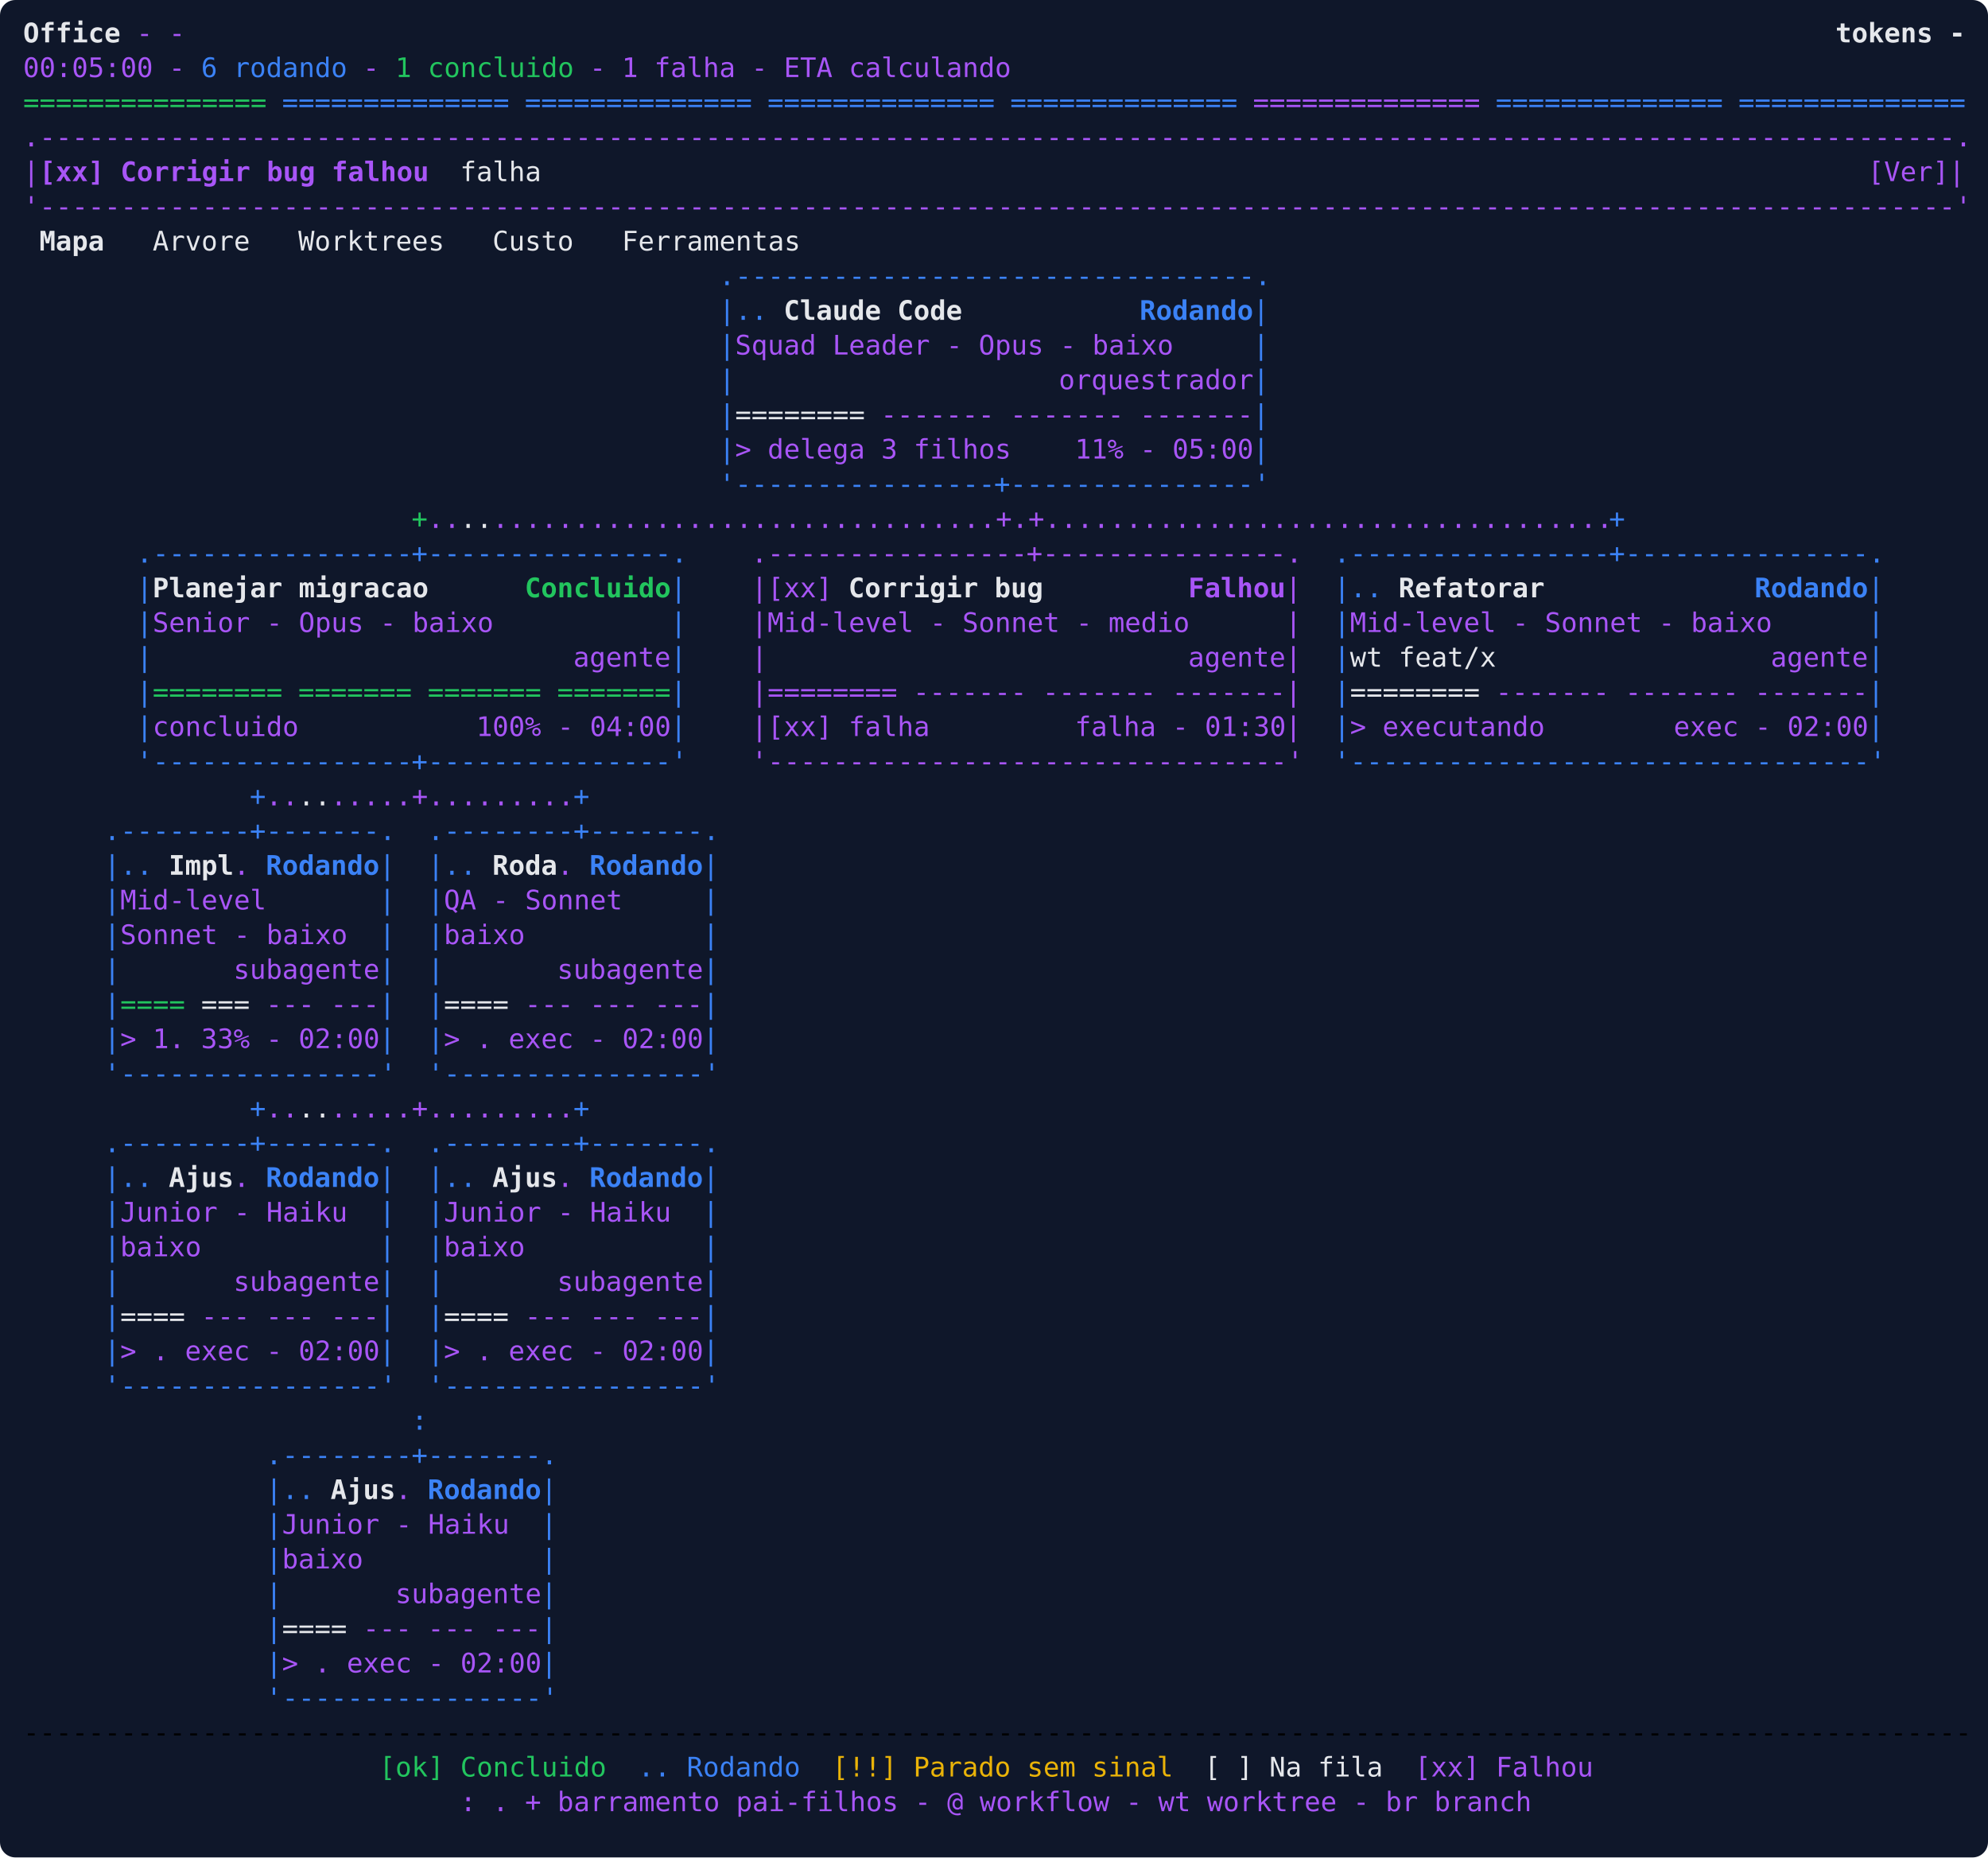
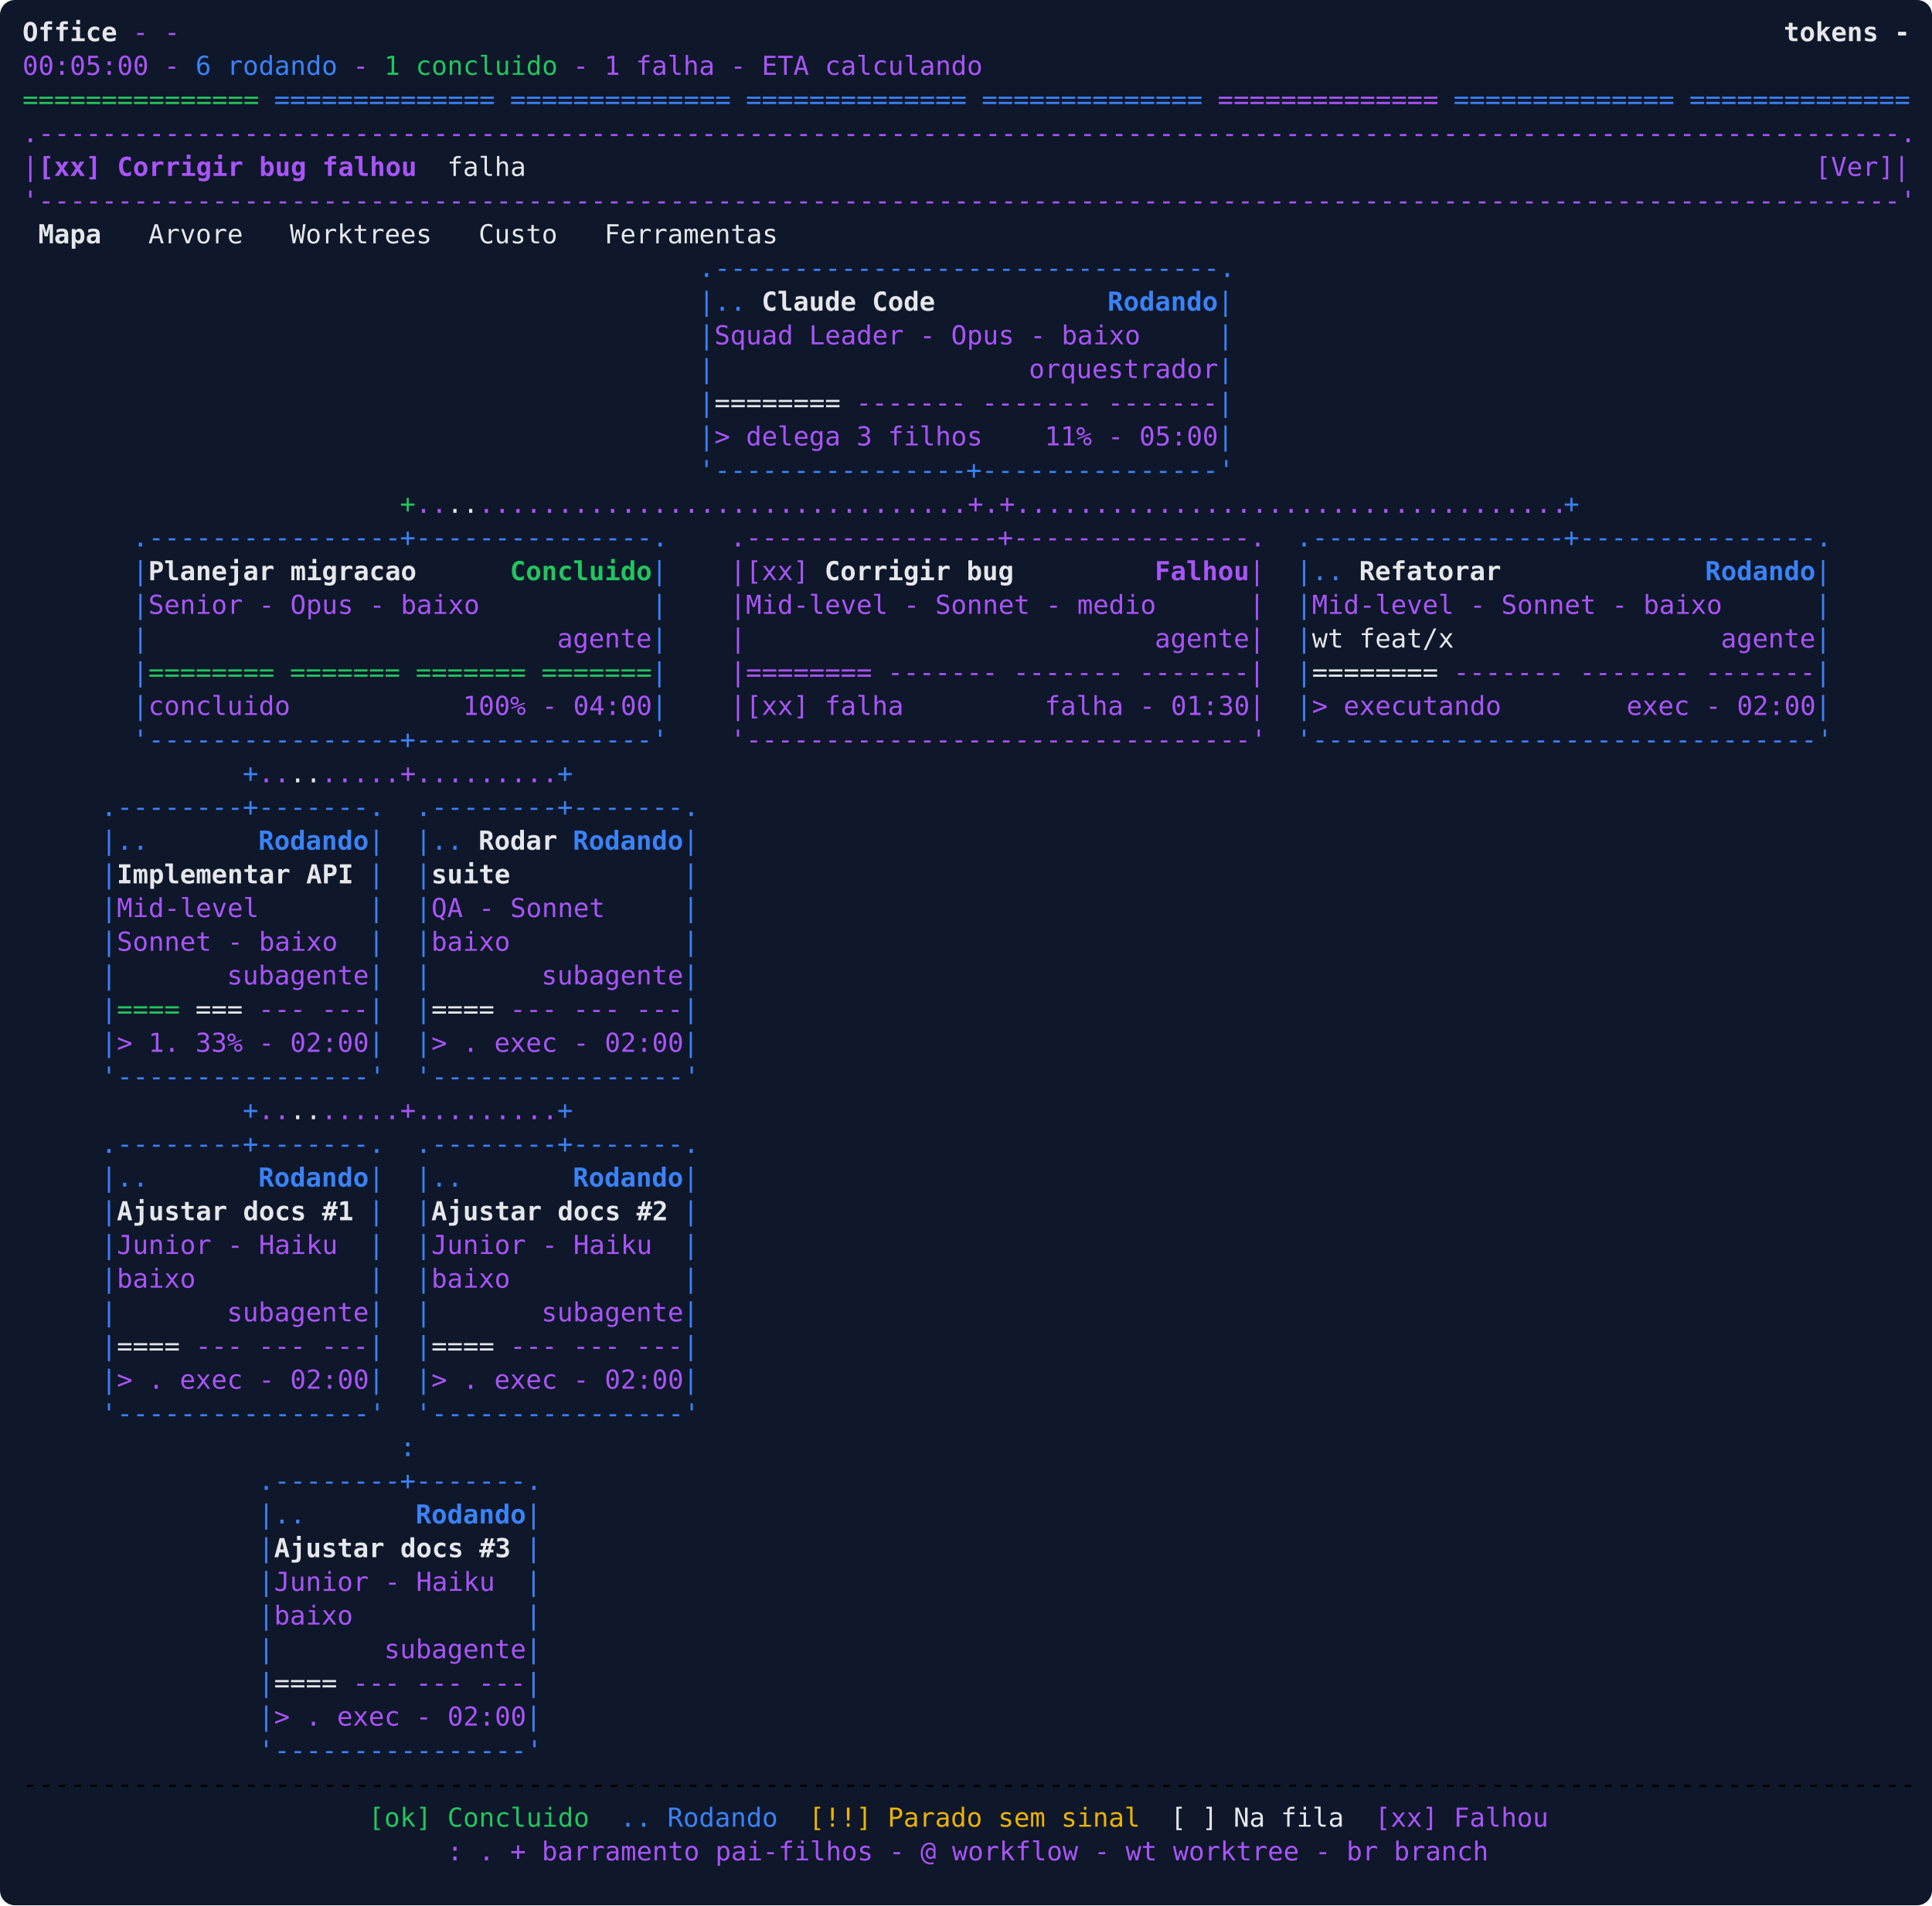
- <svg xmlns="http://www.w3.org/2000/svg" width="1032" height="964" font-family="Menlo,Consolas,monospace" font-size="14">
+ <svg xmlns="http://www.w3.org/2000/svg" width="1032" height="1018" font-family="Menlo,Consolas,monospace" font-size="14">
  <rect width="100%" height="100%" rx="8" fill="#0f172a" />
  <text y="22">
    <tspan x="12.0" fill="#e5e7eb" font-weight="bold" xml:space="preserve">Office</tspan>
    <tspan x="62.4" fill="#a855f7" xml:space="preserve"> - -</tspan>
    <tspan x="96.0" fill="#e5e7eb" xml:space="preserve">                                                                                                      </tspan>
    <tspan x="952.8" fill="#e5e7eb" font-weight="bold" xml:space="preserve">tokens -</tspan>
  </text>
  <text y="40">
    <tspan x="12.0" fill="#a855f7" xml:space="preserve">00:05:00</tspan>
    <tspan x="79.2" fill="#a855f7" xml:space="preserve"> - </tspan>
    <tspan x="104.4" fill="#3b82f6" xml:space="preserve">6 rodando</tspan>
    <tspan x="180.0" fill="#a855f7" xml:space="preserve"> - </tspan>
    <tspan x="205.2" fill="#22c55e" xml:space="preserve">1 concluido</tspan>
    <tspan x="297.6" fill="#a855f7" xml:space="preserve"> - </tspan>
    <tspan x="322.8" fill="#a855f7" xml:space="preserve">1 falha</tspan>
    <tspan x="381.6" fill="#a855f7" xml:space="preserve"> - ETA calculando</tspan>
  </text>
  <text y="58">
    <tspan x="12.0" fill="#22c55e" xml:space="preserve">===============</tspan>
    <tspan x="138.0" fill="#e5e7eb" xml:space="preserve"> </tspan>
    <tspan x="146.4" fill="#3b82f6" xml:space="preserve">==============</tspan>
    <tspan x="264.0" fill="#e5e7eb" xml:space="preserve"> </tspan>
    <tspan x="272.4" fill="#3b82f6" xml:space="preserve">==============</tspan>
    <tspan x="390.0" fill="#e5e7eb" xml:space="preserve"> </tspan>
    <tspan x="398.4" fill="#3b82f6" xml:space="preserve">==============</tspan>
    <tspan x="516.0" fill="#e5e7eb" xml:space="preserve"> </tspan>
    <tspan x="524.4" fill="#3b82f6" xml:space="preserve">==============</tspan>
    <tspan x="642.0" fill="#e5e7eb" xml:space="preserve"> </tspan>
    <tspan x="650.4" fill="#a855f7" xml:space="preserve">==============</tspan>
    <tspan x="768.0" fill="#e5e7eb" xml:space="preserve"> </tspan>
    <tspan x="776.4" fill="#3b82f6" xml:space="preserve">==============</tspan>
    <tspan x="894.0" fill="#e5e7eb" xml:space="preserve"> </tspan>
    <tspan x="902.4" fill="#3b82f6" xml:space="preserve">==============</tspan>
  </text>
  <text y="76">
    <tspan x="12.0" fill="#a855f7" xml:space="preserve">.----------------------------------------------------------------------------------------------------------------------.</tspan>
  </text>
  <text y="94">
    <tspan x="12.0" fill="#a855f7" xml:space="preserve">|</tspan>
    <tspan x="20.4" fill="#a855f7" font-weight="bold" xml:space="preserve">[xx] Corrigir bug falhou</tspan>
    <tspan x="222.0" fill="#e5e7eb" xml:space="preserve">  falha</tspan>
    <tspan x="280.8" fill="#e5e7eb" xml:space="preserve">                                                                                  </tspan>
    <tspan x="969.6" fill="#a855f7" xml:space="preserve">[Ver]</tspan>
    <tspan x="1011.6" fill="#a855f7" xml:space="preserve">|</tspan>
  </text>
  <text y="112">
    <tspan x="12.0" fill="#a855f7" xml:space="preserve">'----------------------------------------------------------------------------------------------------------------------'</tspan>
  </text>
  <text y="130">
    <tspan x="12.0" fill="#e5e7eb" font-weight="bold" xml:space="preserve"> Mapa </tspan>
    <tspan x="62.4" fill="#e5e7eb" xml:space="preserve"> </tspan>
    <tspan x="70.8" fill="#e5e7eb" xml:space="preserve"> Arvore </tspan>
    <tspan x="138.0" fill="#e5e7eb" xml:space="preserve"> </tspan>
    <tspan x="146.4" fill="#e5e7eb" xml:space="preserve"> Worktrees </tspan>
    <tspan x="238.8" fill="#e5e7eb" xml:space="preserve"> </tspan>
    <tspan x="247.2" fill="#e5e7eb" xml:space="preserve"> Custo </tspan>
    <tspan x="306.0" fill="#e5e7eb" xml:space="preserve"> </tspan>
    <tspan x="314.4" fill="#e5e7eb" xml:space="preserve"> Ferramentas </tspan>
    <tspan x="423.6" fill="#e5e7eb" xml:space="preserve"> </tspan>
  </text>
  <text y="148">
    <tspan x="12.0" fill="#e5e7eb" xml:space="preserve">                                           </tspan>
    <tspan x="373.2" fill="#3b82f6" xml:space="preserve">.--------------------------------.</tspan>
  </text>
  <text y="166">
    <tspan x="12.0" fill="#e5e7eb" xml:space="preserve">                                           </tspan>
    <tspan x="373.2" fill="#3b82f6" xml:space="preserve">|</tspan>
    <tspan x="381.6" fill="#3b82f6" xml:space="preserve">.. </tspan>
    <tspan x="406.8" fill="#e5e7eb" font-weight="bold" xml:space="preserve">Claude Code</tspan>
    <tspan x="499.2" fill="#e5e7eb" xml:space="preserve">           </tspan>
    <tspan x="591.6" fill="#3b82f6" font-weight="bold" xml:space="preserve">Rodando</tspan>
    <tspan x="650.4" fill="#3b82f6" xml:space="preserve">|</tspan>
  </text>
  <text y="184">
    <tspan x="12.0" fill="#e5e7eb" xml:space="preserve">                                           </tspan>
    <tspan x="373.2" fill="#3b82f6" xml:space="preserve">|</tspan>
    <tspan x="381.6" fill="#a855f7" xml:space="preserve">Squad Leader - Opus - baixo</tspan>
    <tspan x="608.4" fill="#e5e7eb" xml:space="preserve">     </tspan>
    <tspan x="650.4" fill="#3b82f6" xml:space="preserve">|</tspan>
  </text>
  <text y="202">
    <tspan x="12.0" fill="#e5e7eb" xml:space="preserve">                                           </tspan>
    <tspan x="373.2" fill="#3b82f6" xml:space="preserve">|</tspan>
    <tspan x="381.6" fill="#e5e7eb" xml:space="preserve">                    </tspan>
    <tspan x="549.6" fill="#a855f7" xml:space="preserve">orquestrador</tspan>
    <tspan x="650.4" fill="#3b82f6" xml:space="preserve">|</tspan>
  </text>
  <text y="220">
    <tspan x="12.0" fill="#e5e7eb" xml:space="preserve">                                           </tspan>
    <tspan x="373.2" fill="#3b82f6" xml:space="preserve">|</tspan>
    <tspan x="381.6" fill="#e5e7eb" xml:space="preserve">========</tspan>
    <tspan x="448.8" fill="#e5e7eb" xml:space="preserve"> </tspan>
    <tspan x="457.2" fill="#a855f7" xml:space="preserve">-------</tspan>
    <tspan x="516.0" fill="#e5e7eb" xml:space="preserve"> </tspan>
    <tspan x="524.4" fill="#a855f7" xml:space="preserve">-------</tspan>
    <tspan x="583.2" fill="#e5e7eb" xml:space="preserve"> </tspan>
    <tspan x="591.6" fill="#a855f7" xml:space="preserve">-------</tspan>
    <tspan x="650.4" fill="#3b82f6" xml:space="preserve">|</tspan>
  </text>
  <text y="238">
    <tspan x="12.0" fill="#e5e7eb" xml:space="preserve">                                           </tspan>
    <tspan x="373.2" fill="#3b82f6" xml:space="preserve">|</tspan>
    <tspan x="381.6" fill="#a855f7" xml:space="preserve">&gt; delega 3 filhos</tspan>
    <tspan x="524.4" fill="#e5e7eb" xml:space="preserve">    </tspan>
    <tspan x="558.0" fill="#a855f7" xml:space="preserve">11% - 05:00</tspan>
    <tspan x="650.4" fill="#3b82f6" xml:space="preserve">|</tspan>
  </text>
  <text y="256">
    <tspan x="12.0" fill="#e5e7eb" xml:space="preserve">                                           </tspan>
    <tspan x="373.2" fill="#3b82f6" xml:space="preserve">'----------------</tspan>
    <tspan x="516.0" fill="#3b82f6" xml:space="preserve">+</tspan>
    <tspan x="524.4" fill="#3b82f6" xml:space="preserve">---------------'</tspan>
  </text>
  <text y="274">
    <tspan x="12.0" fill="#e5e7eb" xml:space="preserve">                        </tspan>
    <tspan x="213.6" fill="#22c55e" xml:space="preserve">+</tspan>
    <tspan x="222.0" fill="#a855f7" xml:space="preserve">..</tspan>
    <tspan x="238.8" fill="#e5e7eb" xml:space="preserve">..</tspan>
    <tspan x="255.6" fill="#a855f7" xml:space="preserve">...............................+.+...................................</tspan>
    <tspan x="835.2" fill="#3b82f6" xml:space="preserve">+</tspan>
  </text>
  <text y="292">
    <tspan x="12.0" fill="#e5e7eb" xml:space="preserve">       </tspan>
    <tspan x="70.8" fill="#3b82f6" xml:space="preserve">.----------------</tspan>
    <tspan x="213.6" fill="#3b82f6" xml:space="preserve">+</tspan>
    <tspan x="222.0" fill="#3b82f6" xml:space="preserve">---------------.</tspan>
    <tspan x="356.4" fill="#e5e7eb" xml:space="preserve">    </tspan>
    <tspan x="390.0" fill="#a855f7" xml:space="preserve">.----------------</tspan>
    <tspan x="532.8" fill="#a855f7" xml:space="preserve">+</tspan>
    <tspan x="541.2" fill="#a855f7" xml:space="preserve">---------------.</tspan>
    <tspan x="675.6" fill="#e5e7eb" xml:space="preserve">  </tspan>
    <tspan x="692.4" fill="#3b82f6" xml:space="preserve">.----------------</tspan>
    <tspan x="835.2" fill="#3b82f6" xml:space="preserve">+</tspan>
    <tspan x="843.6" fill="#3b82f6" xml:space="preserve">---------------.</tspan>
  </text>
  <text y="310">
    <tspan x="12.0" fill="#e5e7eb" xml:space="preserve">       </tspan>
    <tspan x="70.8" fill="#3b82f6" xml:space="preserve">|</tspan>
    <tspan x="79.2" fill="#e5e7eb" font-weight="bold" xml:space="preserve">Planejar migracao</tspan>
    <tspan x="222.0" fill="#e5e7eb" xml:space="preserve">      </tspan>
    <tspan x="272.4" fill="#22c55e" font-weight="bold" xml:space="preserve">Concluido</tspan>
    <tspan x="348.0" fill="#3b82f6" xml:space="preserve">|</tspan>
    <tspan x="356.4" fill="#e5e7eb" xml:space="preserve">    </tspan>
    <tspan x="390.0" fill="#a855f7" xml:space="preserve">|</tspan>
    <tspan x="398.4" fill="#a855f7" xml:space="preserve">[xx] </tspan>
    <tspan x="440.4" fill="#e5e7eb" font-weight="bold" xml:space="preserve">Corrigir bug</tspan>
    <tspan x="541.2" fill="#e5e7eb" xml:space="preserve">         </tspan>
    <tspan x="616.8" fill="#a855f7" font-weight="bold" xml:space="preserve">Falhou</tspan>
    <tspan x="667.2" fill="#a855f7" xml:space="preserve">|</tspan>
    <tspan x="675.6" fill="#e5e7eb" xml:space="preserve">  </tspan>
    <tspan x="692.4" fill="#3b82f6" xml:space="preserve">|</tspan>
    <tspan x="700.8" fill="#3b82f6" xml:space="preserve">.. </tspan>
    <tspan x="726.0" fill="#e5e7eb" font-weight="bold" xml:space="preserve">Refatorar</tspan>
    <tspan x="801.6" fill="#e5e7eb" xml:space="preserve">             </tspan>
    <tspan x="910.8" fill="#3b82f6" font-weight="bold" xml:space="preserve">Rodando</tspan>
    <tspan x="969.6" fill="#3b82f6" xml:space="preserve">|</tspan>
  </text>
  <text y="328">
    <tspan x="12.0" fill="#e5e7eb" xml:space="preserve">       </tspan>
    <tspan x="70.8" fill="#3b82f6" xml:space="preserve">|</tspan>
    <tspan x="79.2" fill="#a855f7" xml:space="preserve">Senior - Opus - baixo</tspan>
    <tspan x="255.6" fill="#e5e7eb" xml:space="preserve">           </tspan>
    <tspan x="348.0" fill="#3b82f6" xml:space="preserve">|</tspan>
    <tspan x="356.4" fill="#e5e7eb" xml:space="preserve">    </tspan>
    <tspan x="390.0" fill="#a855f7" xml:space="preserve">|</tspan>
    <tspan x="398.4" fill="#a855f7" xml:space="preserve">Mid-level - Sonnet - medio</tspan>
    <tspan x="616.8" fill="#e5e7eb" xml:space="preserve">      </tspan>
    <tspan x="667.2" fill="#a855f7" xml:space="preserve">|</tspan>
    <tspan x="675.6" fill="#e5e7eb" xml:space="preserve">  </tspan>
    <tspan x="692.4" fill="#3b82f6" xml:space="preserve">|</tspan>
    <tspan x="700.8" fill="#a855f7" xml:space="preserve">Mid-level - Sonnet - baixo</tspan>
    <tspan x="919.2" fill="#e5e7eb" xml:space="preserve">      </tspan>
    <tspan x="969.6" fill="#3b82f6" xml:space="preserve">|</tspan>
  </text>
  <text y="346">
    <tspan x="12.0" fill="#e5e7eb" xml:space="preserve">       </tspan>
    <tspan x="70.8" fill="#3b82f6" xml:space="preserve">|</tspan>
    <tspan x="79.2" fill="#e5e7eb" xml:space="preserve">                          </tspan>
    <tspan x="297.6" fill="#a855f7" xml:space="preserve">agente</tspan>
    <tspan x="348.0" fill="#3b82f6" xml:space="preserve">|</tspan>
    <tspan x="356.4" fill="#e5e7eb" xml:space="preserve">    </tspan>
    <tspan x="390.0" fill="#a855f7" xml:space="preserve">|</tspan>
    <tspan x="398.4" fill="#e5e7eb" xml:space="preserve">                          </tspan>
    <tspan x="616.8" fill="#a855f7" xml:space="preserve">agente</tspan>
    <tspan x="667.2" fill="#a855f7" xml:space="preserve">|</tspan>
    <tspan x="675.6" fill="#e5e7eb" xml:space="preserve">  </tspan>
    <tspan x="692.4" fill="#3b82f6" xml:space="preserve">|</tspan>
    <tspan x="700.8" fill="#e5e7eb" xml:space="preserve">wt feat/x</tspan>
    <tspan x="776.4" fill="#e5e7eb" xml:space="preserve">                 </tspan>
    <tspan x="919.2" fill="#a855f7" xml:space="preserve">agente</tspan>
    <tspan x="969.6" fill="#3b82f6" xml:space="preserve">|</tspan>
  </text>
  <text y="364">
    <tspan x="12.0" fill="#e5e7eb" xml:space="preserve">       </tspan>
    <tspan x="70.8" fill="#3b82f6" xml:space="preserve">|</tspan>
    <tspan x="79.2" fill="#22c55e" xml:space="preserve">========</tspan>
    <tspan x="146.4" fill="#e5e7eb" xml:space="preserve"> </tspan>
    <tspan x="154.8" fill="#22c55e" xml:space="preserve">=======</tspan>
    <tspan x="213.6" fill="#e5e7eb" xml:space="preserve"> </tspan>
    <tspan x="222.0" fill="#22c55e" xml:space="preserve">=======</tspan>
    <tspan x="280.8" fill="#e5e7eb" xml:space="preserve"> </tspan>
    <tspan x="289.2" fill="#22c55e" xml:space="preserve">=======</tspan>
    <tspan x="348.0" fill="#3b82f6" xml:space="preserve">|</tspan>
    <tspan x="356.4" fill="#e5e7eb" xml:space="preserve">    </tspan>
    <tspan x="390.0" fill="#a855f7" xml:space="preserve">|</tspan>
    <tspan x="398.4" fill="#a855f7" xml:space="preserve">========</tspan>
    <tspan x="465.6" fill="#e5e7eb" xml:space="preserve"> </tspan>
    <tspan x="474.0" fill="#a855f7" xml:space="preserve">-------</tspan>
    <tspan x="532.8" fill="#e5e7eb" xml:space="preserve"> </tspan>
    <tspan x="541.2" fill="#a855f7" xml:space="preserve">-------</tspan>
    <tspan x="600.0" fill="#e5e7eb" xml:space="preserve"> </tspan>
    <tspan x="608.4" fill="#a855f7" xml:space="preserve">-------</tspan>
    <tspan x="667.2" fill="#a855f7" xml:space="preserve">|</tspan>
    <tspan x="675.6" fill="#e5e7eb" xml:space="preserve">  </tspan>
    <tspan x="692.4" fill="#3b82f6" xml:space="preserve">|</tspan>
    <tspan x="700.8" fill="#e5e7eb" xml:space="preserve">========</tspan>
    <tspan x="768.0" fill="#e5e7eb" xml:space="preserve"> </tspan>
    <tspan x="776.4" fill="#a855f7" xml:space="preserve">-------</tspan>
    <tspan x="835.2" fill="#e5e7eb" xml:space="preserve"> </tspan>
    <tspan x="843.6" fill="#a855f7" xml:space="preserve">-------</tspan>
    <tspan x="902.4" fill="#e5e7eb" xml:space="preserve"> </tspan>
    <tspan x="910.8" fill="#a855f7" xml:space="preserve">-------</tspan>
    <tspan x="969.6" fill="#3b82f6" xml:space="preserve">|</tspan>
  </text>
  <text y="382">
    <tspan x="12.0" fill="#e5e7eb" xml:space="preserve">       </tspan>
    <tspan x="70.8" fill="#3b82f6" xml:space="preserve">|</tspan>
    <tspan x="79.2" fill="#a855f7" xml:space="preserve">concluido</tspan>
    <tspan x="154.8" fill="#e5e7eb" xml:space="preserve">           </tspan>
    <tspan x="247.2" fill="#a855f7" xml:space="preserve">100% - 04:00</tspan>
    <tspan x="348.0" fill="#3b82f6" xml:space="preserve">|</tspan>
    <tspan x="356.4" fill="#e5e7eb" xml:space="preserve">    </tspan>
    <tspan x="390.0" fill="#a855f7" xml:space="preserve">|</tspan>
    <tspan x="398.4" fill="#a855f7" xml:space="preserve">[xx] falha</tspan>
    <tspan x="482.4" fill="#e5e7eb" xml:space="preserve">         </tspan>
    <tspan x="558.0" fill="#a855f7" xml:space="preserve">falha - 01:30</tspan>
    <tspan x="667.2" fill="#a855f7" xml:space="preserve">|</tspan>
    <tspan x="675.6" fill="#e5e7eb" xml:space="preserve">  </tspan>
    <tspan x="692.4" fill="#3b82f6" xml:space="preserve">|</tspan>
    <tspan x="700.8" fill="#a855f7" xml:space="preserve">&gt; executando</tspan>
    <tspan x="801.6" fill="#e5e7eb" xml:space="preserve">        </tspan>
    <tspan x="868.8" fill="#a855f7" xml:space="preserve">exec - 02:00</tspan>
    <tspan x="969.6" fill="#3b82f6" xml:space="preserve">|</tspan>
  </text>
  <text y="400">
    <tspan x="12.0" fill="#e5e7eb" xml:space="preserve">       </tspan>
    <tspan x="70.8" fill="#3b82f6" xml:space="preserve">'----------------</tspan>
    <tspan x="213.6" fill="#3b82f6" xml:space="preserve">+</tspan>
    <tspan x="222.0" fill="#3b82f6" xml:space="preserve">---------------'</tspan>
    <tspan x="356.4" fill="#e5e7eb" xml:space="preserve">    </tspan>
    <tspan x="390.0" fill="#a855f7" xml:space="preserve">'--------------------------------'</tspan>
    <tspan x="675.6" fill="#e5e7eb" xml:space="preserve">  </tspan>
    <tspan x="692.4" fill="#3b82f6" xml:space="preserve">'--------------------------------'</tspan>
  </text>
  <text y="418">
    <tspan x="12.0" fill="#e5e7eb" xml:space="preserve">              </tspan>
    <tspan x="129.6" fill="#3b82f6" xml:space="preserve">+</tspan>
    <tspan x="138.0" fill="#a855f7" xml:space="preserve">..</tspan>
    <tspan x="154.8" fill="#e5e7eb" xml:space="preserve">..</tspan>
    <tspan x="171.6" fill="#a855f7" xml:space="preserve">.....+.........</tspan>
    <tspan x="297.6" fill="#3b82f6" xml:space="preserve">+</tspan>
  </text>
  <text y="436">
    <tspan x="12.0" fill="#e5e7eb" xml:space="preserve">     </tspan>
    <tspan x="54.0" fill="#3b82f6" xml:space="preserve">.--------</tspan>
    <tspan x="129.6" fill="#3b82f6" xml:space="preserve">+</tspan>
    <tspan x="138.0" fill="#3b82f6" xml:space="preserve">-------.</tspan>
    <tspan x="205.2" fill="#e5e7eb" xml:space="preserve">  </tspan>
    <tspan x="222.0" fill="#3b82f6" xml:space="preserve">.--------</tspan>
    <tspan x="297.6" fill="#3b82f6" xml:space="preserve">+</tspan>
    <tspan x="306.0" fill="#3b82f6" xml:space="preserve">-------.</tspan>
  </text>
  <text y="454">
    <tspan x="12.0" fill="#e5e7eb" xml:space="preserve">     </tspan>
    <tspan x="54.0" fill="#3b82f6" xml:space="preserve">|</tspan>
    <tspan x="62.4" fill="#3b82f6" xml:space="preserve">.. </tspan>
-     <tspan x="87.6" fill="#e5e7eb" font-weight="bold" xml:space="preserve">Impl</tspan>
-     <tspan x="121.2" fill="#a855f7" xml:space="preserve">.</tspan>
-     <tspan x="129.6" fill="#e5e7eb" xml:space="preserve"> </tspan>
+     <tspan x="87.6" fill="#e5e7eb" font-weight="bold" xml:space="preserve" />
+     <tspan x="87.6" fill="#e5e7eb" xml:space="preserve">      </tspan>
    <tspan x="138.0" fill="#3b82f6" font-weight="bold" xml:space="preserve">Rodando</tspan>
    <tspan x="196.8" fill="#3b82f6" xml:space="preserve">|</tspan>
    <tspan x="205.2" fill="#e5e7eb" xml:space="preserve">  </tspan>
    <tspan x="222.0" fill="#3b82f6" xml:space="preserve">|</tspan>
    <tspan x="230.4" fill="#3b82f6" xml:space="preserve">.. </tspan>
-     <tspan x="255.6" fill="#e5e7eb" font-weight="bold" xml:space="preserve">Roda</tspan>
-     <tspan x="289.2" fill="#a855f7" xml:space="preserve">.</tspan>
+     <tspan x="255.6" fill="#e5e7eb" font-weight="bold" xml:space="preserve">Rodar</tspan>
    <tspan x="297.6" fill="#e5e7eb" xml:space="preserve"> </tspan>
    <tspan x="306.0" fill="#3b82f6" font-weight="bold" xml:space="preserve">Rodando</tspan>
    <tspan x="364.8" fill="#3b82f6" xml:space="preserve">|</tspan>
  </text>
  <text y="472">
    <tspan x="12.0" fill="#e5e7eb" xml:space="preserve">     </tspan>
    <tspan x="54.0" fill="#3b82f6" xml:space="preserve">|</tspan>
+     <tspan x="62.4" fill="#e5e7eb" font-weight="bold" xml:space="preserve">Implementar API</tspan>
+     <tspan x="188.4" fill="#e5e7eb" xml:space="preserve"> </tspan>
+     <tspan x="196.8" fill="#3b82f6" xml:space="preserve">|</tspan>
+     <tspan x="205.2" fill="#e5e7eb" xml:space="preserve">  </tspan>
+     <tspan x="222.0" fill="#3b82f6" xml:space="preserve">|</tspan>
+     <tspan x="230.4" fill="#e5e7eb" font-weight="bold" xml:space="preserve">suite</tspan>
+     <tspan x="272.4" fill="#e5e7eb" xml:space="preserve">           </tspan>
+     <tspan x="364.8" fill="#3b82f6" xml:space="preserve">|</tspan>
+   </text>
+   <text y="490">
+     <tspan x="12.0" fill="#e5e7eb" xml:space="preserve">     </tspan>
+     <tspan x="54.0" fill="#3b82f6" xml:space="preserve">|</tspan>
    <tspan x="62.4" fill="#a855f7" xml:space="preserve">Mid-level</tspan>
    <tspan x="138.0" fill="#e5e7eb" xml:space="preserve">       </tspan>
    <tspan x="196.8" fill="#3b82f6" xml:space="preserve">|</tspan>
    <tspan x="205.2" fill="#e5e7eb" xml:space="preserve">  </tspan>
    <tspan x="222.0" fill="#3b82f6" xml:space="preserve">|</tspan>
    <tspan x="230.4" fill="#a855f7" xml:space="preserve">QA - Sonnet</tspan>
    <tspan x="322.8" fill="#e5e7eb" xml:space="preserve">     </tspan>
    <tspan x="364.8" fill="#3b82f6" xml:space="preserve">|</tspan>
  </text>
-   <text y="490">
+   <text y="508">
    <tspan x="12.0" fill="#e5e7eb" xml:space="preserve">     </tspan>
    <tspan x="54.0" fill="#3b82f6" xml:space="preserve">|</tspan>
    <tspan x="62.4" fill="#a855f7" xml:space="preserve">Sonnet - baixo</tspan>
    <tspan x="180.0" fill="#e5e7eb" xml:space="preserve">  </tspan>
    <tspan x="196.8" fill="#3b82f6" xml:space="preserve">|</tspan>
    <tspan x="205.2" fill="#e5e7eb" xml:space="preserve">  </tspan>
    <tspan x="222.0" fill="#3b82f6" xml:space="preserve">|</tspan>
    <tspan x="230.4" fill="#a855f7" xml:space="preserve">baixo</tspan>
    <tspan x="272.4" fill="#e5e7eb" xml:space="preserve">           </tspan>
    <tspan x="364.8" fill="#3b82f6" xml:space="preserve">|</tspan>
  </text>
-   <text y="508">
+   <text y="526">
    <tspan x="12.0" fill="#e5e7eb" xml:space="preserve">     </tspan>
    <tspan x="54.0" fill="#3b82f6" xml:space="preserve">|</tspan>
    <tspan x="62.4" fill="#e5e7eb" xml:space="preserve">       </tspan>
    <tspan x="121.2" fill="#a855f7" xml:space="preserve">subagente</tspan>
    <tspan x="196.8" fill="#3b82f6" xml:space="preserve">|</tspan>
    <tspan x="205.2" fill="#e5e7eb" xml:space="preserve">  </tspan>
    <tspan x="222.0" fill="#3b82f6" xml:space="preserve">|</tspan>
    <tspan x="230.4" fill="#e5e7eb" xml:space="preserve">       </tspan>
    <tspan x="289.2" fill="#a855f7" xml:space="preserve">subagente</tspan>
    <tspan x="364.8" fill="#3b82f6" xml:space="preserve">|</tspan>
  </text>
-   <text y="526">
+   <text y="544">
    <tspan x="12.0" fill="#e5e7eb" xml:space="preserve">     </tspan>
    <tspan x="54.0" fill="#3b82f6" xml:space="preserve">|</tspan>
    <tspan x="62.4" fill="#22c55e" xml:space="preserve">====</tspan>
    <tspan x="96.0" fill="#e5e7eb" xml:space="preserve"> </tspan>
    <tspan x="104.4" fill="#e5e7eb" xml:space="preserve">===</tspan>
    <tspan x="129.6" fill="#e5e7eb" xml:space="preserve"> </tspan>
    <tspan x="138.0" fill="#a855f7" xml:space="preserve">---</tspan>
    <tspan x="163.2" fill="#e5e7eb" xml:space="preserve"> </tspan>
    <tspan x="171.6" fill="#a855f7" xml:space="preserve">---</tspan>
    <tspan x="196.8" fill="#3b82f6" xml:space="preserve">|</tspan>
    <tspan x="205.2" fill="#e5e7eb" xml:space="preserve">  </tspan>
    <tspan x="222.0" fill="#3b82f6" xml:space="preserve">|</tspan>
    <tspan x="230.4" fill="#e5e7eb" xml:space="preserve">====</tspan>
    <tspan x="264.0" fill="#e5e7eb" xml:space="preserve"> </tspan>
    <tspan x="272.4" fill="#a855f7" xml:space="preserve">---</tspan>
    <tspan x="297.6" fill="#e5e7eb" xml:space="preserve"> </tspan>
    <tspan x="306.0" fill="#a855f7" xml:space="preserve">---</tspan>
    <tspan x="331.2" fill="#e5e7eb" xml:space="preserve"> </tspan>
    <tspan x="339.6" fill="#a855f7" xml:space="preserve">---</tspan>
    <tspan x="364.8" fill="#3b82f6" xml:space="preserve">|</tspan>
  </text>
-   <text y="544">
+   <text y="562">
    <tspan x="12.0" fill="#e5e7eb" xml:space="preserve">     </tspan>
    <tspan x="54.0" fill="#3b82f6" xml:space="preserve">|</tspan>
    <tspan x="62.4" fill="#a855f7" xml:space="preserve">&gt; 1</tspan>
    <tspan x="87.6" fill="#a855f7" xml:space="preserve">.</tspan>
    <tspan x="96.0" fill="#e5e7eb" xml:space="preserve"> </tspan>
    <tspan x="104.4" fill="#a855f7" xml:space="preserve">33% - 02:00</tspan>
    <tspan x="196.8" fill="#3b82f6" xml:space="preserve">|</tspan>
    <tspan x="205.2" fill="#e5e7eb" xml:space="preserve">  </tspan>
    <tspan x="222.0" fill="#3b82f6" xml:space="preserve">|</tspan>
    <tspan x="230.4" fill="#a855f7" xml:space="preserve">&gt; </tspan>
    <tspan x="247.2" fill="#a855f7" xml:space="preserve">.</tspan>
    <tspan x="255.6" fill="#e5e7eb" xml:space="preserve"> </tspan>
    <tspan x="264.0" fill="#a855f7" xml:space="preserve">exec - 02:00</tspan>
    <tspan x="364.8" fill="#3b82f6" xml:space="preserve">|</tspan>
  </text>
-   <text y="562">
+   <text y="580">
    <tspan x="12.0" fill="#e5e7eb" xml:space="preserve">     </tspan>
    <tspan x="54.0" fill="#3b82f6" xml:space="preserve">'----------------'</tspan>
    <tspan x="205.2" fill="#e5e7eb" xml:space="preserve">  </tspan>
    <tspan x="222.0" fill="#3b82f6" xml:space="preserve">'----------------'</tspan>
  </text>
-   <text y="580">
+   <text y="598">
    <tspan x="12.0" fill="#e5e7eb" xml:space="preserve">              </tspan>
    <tspan x="129.6" fill="#3b82f6" xml:space="preserve">+</tspan>
    <tspan x="138.0" fill="#a855f7" xml:space="preserve">..</tspan>
    <tspan x="154.8" fill="#e5e7eb" xml:space="preserve">..</tspan>
    <tspan x="171.6" fill="#a855f7" xml:space="preserve">.....+.........</tspan>
    <tspan x="297.6" fill="#3b82f6" xml:space="preserve">+</tspan>
  </text>
-   <text y="598">
+   <text y="616">
    <tspan x="12.0" fill="#e5e7eb" xml:space="preserve">     </tspan>
    <tspan x="54.0" fill="#3b82f6" xml:space="preserve">.--------</tspan>
    <tspan x="129.6" fill="#3b82f6" xml:space="preserve">+</tspan>
    <tspan x="138.0" fill="#3b82f6" xml:space="preserve">-------.</tspan>
    <tspan x="205.2" fill="#e5e7eb" xml:space="preserve">  </tspan>
    <tspan x="222.0" fill="#3b82f6" xml:space="preserve">.--------</tspan>
    <tspan x="297.6" fill="#3b82f6" xml:space="preserve">+</tspan>
    <tspan x="306.0" fill="#3b82f6" xml:space="preserve">-------.</tspan>
  </text>
-   <text y="616">
+   <text y="634">
    <tspan x="12.0" fill="#e5e7eb" xml:space="preserve">     </tspan>
    <tspan x="54.0" fill="#3b82f6" xml:space="preserve">|</tspan>
    <tspan x="62.4" fill="#3b82f6" xml:space="preserve">.. </tspan>
-     <tspan x="87.6" fill="#e5e7eb" font-weight="bold" xml:space="preserve">Ajus</tspan>
-     <tspan x="121.2" fill="#a855f7" xml:space="preserve">.</tspan>
-     <tspan x="129.6" fill="#e5e7eb" xml:space="preserve"> </tspan>
+     <tspan x="87.6" fill="#e5e7eb" font-weight="bold" xml:space="preserve" />
+     <tspan x="87.6" fill="#e5e7eb" xml:space="preserve">      </tspan>
    <tspan x="138.0" fill="#3b82f6" font-weight="bold" xml:space="preserve">Rodando</tspan>
    <tspan x="196.8" fill="#3b82f6" xml:space="preserve">|</tspan>
    <tspan x="205.2" fill="#e5e7eb" xml:space="preserve">  </tspan>
    <tspan x="222.0" fill="#3b82f6" xml:space="preserve">|</tspan>
    <tspan x="230.4" fill="#3b82f6" xml:space="preserve">.. </tspan>
-     <tspan x="255.6" fill="#e5e7eb" font-weight="bold" xml:space="preserve">Ajus</tspan>
-     <tspan x="289.2" fill="#a855f7" xml:space="preserve">.</tspan>
-     <tspan x="297.6" fill="#e5e7eb" xml:space="preserve"> </tspan>
+     <tspan x="255.6" fill="#e5e7eb" font-weight="bold" xml:space="preserve" />
+     <tspan x="255.6" fill="#e5e7eb" xml:space="preserve">      </tspan>
    <tspan x="306.0" fill="#3b82f6" font-weight="bold" xml:space="preserve">Rodando</tspan>
    <tspan x="364.8" fill="#3b82f6" xml:space="preserve">|</tspan>
  </text>
-   <text y="634">
+   <text y="652">
+     <tspan x="12.0" fill="#e5e7eb" xml:space="preserve">     </tspan>
+     <tspan x="54.0" fill="#3b82f6" xml:space="preserve">|</tspan>
+     <tspan x="62.4" fill="#e5e7eb" font-weight="bold" xml:space="preserve">Ajustar docs #1</tspan>
+     <tspan x="188.4" fill="#e5e7eb" xml:space="preserve"> </tspan>
+     <tspan x="196.8" fill="#3b82f6" xml:space="preserve">|</tspan>
+     <tspan x="205.2" fill="#e5e7eb" xml:space="preserve">  </tspan>
+     <tspan x="222.0" fill="#3b82f6" xml:space="preserve">|</tspan>
+     <tspan x="230.4" fill="#e5e7eb" font-weight="bold" xml:space="preserve">Ajustar docs #2</tspan>
+     <tspan x="356.4" fill="#e5e7eb" xml:space="preserve"> </tspan>
+     <tspan x="364.8" fill="#3b82f6" xml:space="preserve">|</tspan>
+   </text>
+   <text y="670">
    <tspan x="12.0" fill="#e5e7eb" xml:space="preserve">     </tspan>
    <tspan x="54.0" fill="#3b82f6" xml:space="preserve">|</tspan>
    <tspan x="62.4" fill="#a855f7" xml:space="preserve">Junior - Haiku</tspan>
    <tspan x="180.0" fill="#e5e7eb" xml:space="preserve">  </tspan>
    <tspan x="196.8" fill="#3b82f6" xml:space="preserve">|</tspan>
    <tspan x="205.2" fill="#e5e7eb" xml:space="preserve">  </tspan>
    <tspan x="222.0" fill="#3b82f6" xml:space="preserve">|</tspan>
    <tspan x="230.4" fill="#a855f7" xml:space="preserve">Junior - Haiku</tspan>
    <tspan x="348.0" fill="#e5e7eb" xml:space="preserve">  </tspan>
    <tspan x="364.8" fill="#3b82f6" xml:space="preserve">|</tspan>
  </text>
-   <text y="652">
+   <text y="688">
    <tspan x="12.0" fill="#e5e7eb" xml:space="preserve">     </tspan>
    <tspan x="54.0" fill="#3b82f6" xml:space="preserve">|</tspan>
    <tspan x="62.4" fill="#a855f7" xml:space="preserve">baixo</tspan>
    <tspan x="104.4" fill="#e5e7eb" xml:space="preserve">           </tspan>
    <tspan x="196.8" fill="#3b82f6" xml:space="preserve">|</tspan>
    <tspan x="205.2" fill="#e5e7eb" xml:space="preserve">  </tspan>
    <tspan x="222.0" fill="#3b82f6" xml:space="preserve">|</tspan>
    <tspan x="230.4" fill="#a855f7" xml:space="preserve">baixo</tspan>
    <tspan x="272.4" fill="#e5e7eb" xml:space="preserve">           </tspan>
    <tspan x="364.8" fill="#3b82f6" xml:space="preserve">|</tspan>
  </text>
-   <text y="670">
+   <text y="706">
    <tspan x="12.0" fill="#e5e7eb" xml:space="preserve">     </tspan>
    <tspan x="54.0" fill="#3b82f6" xml:space="preserve">|</tspan>
    <tspan x="62.4" fill="#e5e7eb" xml:space="preserve">       </tspan>
    <tspan x="121.2" fill="#a855f7" xml:space="preserve">subagente</tspan>
    <tspan x="196.8" fill="#3b82f6" xml:space="preserve">|</tspan>
    <tspan x="205.2" fill="#e5e7eb" xml:space="preserve">  </tspan>
    <tspan x="222.0" fill="#3b82f6" xml:space="preserve">|</tspan>
    <tspan x="230.4" fill="#e5e7eb" xml:space="preserve">       </tspan>
    <tspan x="289.2" fill="#a855f7" xml:space="preserve">subagente</tspan>
    <tspan x="364.8" fill="#3b82f6" xml:space="preserve">|</tspan>
  </text>
-   <text y="688">
+   <text y="724">
    <tspan x="12.0" fill="#e5e7eb" xml:space="preserve">     </tspan>
    <tspan x="54.0" fill="#3b82f6" xml:space="preserve">|</tspan>
    <tspan x="62.4" fill="#e5e7eb" xml:space="preserve">====</tspan>
    <tspan x="96.0" fill="#e5e7eb" xml:space="preserve"> </tspan>
    <tspan x="104.4" fill="#a855f7" xml:space="preserve">---</tspan>
    <tspan x="129.6" fill="#e5e7eb" xml:space="preserve"> </tspan>
    <tspan x="138.0" fill="#a855f7" xml:space="preserve">---</tspan>
    <tspan x="163.2" fill="#e5e7eb" xml:space="preserve"> </tspan>
    <tspan x="171.6" fill="#a855f7" xml:space="preserve">---</tspan>
    <tspan x="196.8" fill="#3b82f6" xml:space="preserve">|</tspan>
    <tspan x="205.2" fill="#e5e7eb" xml:space="preserve">  </tspan>
    <tspan x="222.0" fill="#3b82f6" xml:space="preserve">|</tspan>
    <tspan x="230.4" fill="#e5e7eb" xml:space="preserve">====</tspan>
    <tspan x="264.0" fill="#e5e7eb" xml:space="preserve"> </tspan>
    <tspan x="272.4" fill="#a855f7" xml:space="preserve">---</tspan>
    <tspan x="297.6" fill="#e5e7eb" xml:space="preserve"> </tspan>
    <tspan x="306.0" fill="#a855f7" xml:space="preserve">---</tspan>
    <tspan x="331.2" fill="#e5e7eb" xml:space="preserve"> </tspan>
    <tspan x="339.6" fill="#a855f7" xml:space="preserve">---</tspan>
    <tspan x="364.8" fill="#3b82f6" xml:space="preserve">|</tspan>
  </text>
-   <text y="706">
+   <text y="742">
    <tspan x="12.0" fill="#e5e7eb" xml:space="preserve">     </tspan>
    <tspan x="54.0" fill="#3b82f6" xml:space="preserve">|</tspan>
    <tspan x="62.4" fill="#a855f7" xml:space="preserve">&gt; </tspan>
    <tspan x="79.2" fill="#a855f7" xml:space="preserve">.</tspan>
    <tspan x="87.6" fill="#e5e7eb" xml:space="preserve"> </tspan>
    <tspan x="96.0" fill="#a855f7" xml:space="preserve">exec - 02:00</tspan>
    <tspan x="196.8" fill="#3b82f6" xml:space="preserve">|</tspan>
    <tspan x="205.2" fill="#e5e7eb" xml:space="preserve">  </tspan>
    <tspan x="222.0" fill="#3b82f6" xml:space="preserve">|</tspan>
    <tspan x="230.4" fill="#a855f7" xml:space="preserve">&gt; </tspan>
    <tspan x="247.2" fill="#a855f7" xml:space="preserve">.</tspan>
    <tspan x="255.6" fill="#e5e7eb" xml:space="preserve"> </tspan>
    <tspan x="264.0" fill="#a855f7" xml:space="preserve">exec - 02:00</tspan>
    <tspan x="364.8" fill="#3b82f6" xml:space="preserve">|</tspan>
  </text>
-   <text y="724">
+   <text y="760">
    <tspan x="12.0" fill="#e5e7eb" xml:space="preserve">     </tspan>
    <tspan x="54.0" fill="#3b82f6" xml:space="preserve">'----------------'</tspan>
    <tspan x="205.2" fill="#e5e7eb" xml:space="preserve">  </tspan>
    <tspan x="222.0" fill="#3b82f6" xml:space="preserve">'----------------'</tspan>
  </text>
-   <text y="742">
+   <text y="778">
    <tspan x="12.0" fill="#e5e7eb" xml:space="preserve">                        </tspan>
    <tspan x="213.6" fill="#3b82f6" xml:space="preserve">:</tspan>
  </text>
-   <text y="760">
+   <text y="796">
    <tspan x="12.0" fill="#e5e7eb" xml:space="preserve">               </tspan>
    <tspan x="138.0" fill="#3b82f6" xml:space="preserve">.--------</tspan>
    <tspan x="213.6" fill="#3b82f6" xml:space="preserve">+</tspan>
    <tspan x="222.0" fill="#3b82f6" xml:space="preserve">-------.</tspan>
  </text>
-   <text y="778">
+   <text y="814">
    <tspan x="12.0" fill="#e5e7eb" xml:space="preserve">               </tspan>
    <tspan x="138.0" fill="#3b82f6" xml:space="preserve">|</tspan>
    <tspan x="146.4" fill="#3b82f6" xml:space="preserve">.. </tspan>
-     <tspan x="171.6" fill="#e5e7eb" font-weight="bold" xml:space="preserve">Ajus</tspan>
-     <tspan x="205.2" fill="#a855f7" xml:space="preserve">.</tspan>
-     <tspan x="213.6" fill="#e5e7eb" xml:space="preserve"> </tspan>
+     <tspan x="171.6" fill="#e5e7eb" font-weight="bold" xml:space="preserve" />
+     <tspan x="171.6" fill="#e5e7eb" xml:space="preserve">      </tspan>
    <tspan x="222.0" fill="#3b82f6" font-weight="bold" xml:space="preserve">Rodando</tspan>
    <tspan x="280.8" fill="#3b82f6" xml:space="preserve">|</tspan>
  </text>
-   <text y="796">
+   <text y="832">
+     <tspan x="12.0" fill="#e5e7eb" xml:space="preserve">               </tspan>
+     <tspan x="138.0" fill="#3b82f6" xml:space="preserve">|</tspan>
+     <tspan x="146.4" fill="#e5e7eb" font-weight="bold" xml:space="preserve">Ajustar docs #3</tspan>
+     <tspan x="272.4" fill="#e5e7eb" xml:space="preserve"> </tspan>
+     <tspan x="280.8" fill="#3b82f6" xml:space="preserve">|</tspan>
+   </text>
+   <text y="850">
    <tspan x="12.0" fill="#e5e7eb" xml:space="preserve">               </tspan>
    <tspan x="138.0" fill="#3b82f6" xml:space="preserve">|</tspan>
    <tspan x="146.4" fill="#a855f7" xml:space="preserve">Junior - Haiku</tspan>
    <tspan x="264.0" fill="#e5e7eb" xml:space="preserve">  </tspan>
    <tspan x="280.8" fill="#3b82f6" xml:space="preserve">|</tspan>
  </text>
-   <text y="814">
+   <text y="868">
    <tspan x="12.0" fill="#e5e7eb" xml:space="preserve">               </tspan>
    <tspan x="138.0" fill="#3b82f6" xml:space="preserve">|</tspan>
    <tspan x="146.4" fill="#a855f7" xml:space="preserve">baixo</tspan>
    <tspan x="188.4" fill="#e5e7eb" xml:space="preserve">           </tspan>
    <tspan x="280.8" fill="#3b82f6" xml:space="preserve">|</tspan>
  </text>
-   <text y="832">
+   <text y="886">
    <tspan x="12.0" fill="#e5e7eb" xml:space="preserve">               </tspan>
    <tspan x="138.0" fill="#3b82f6" xml:space="preserve">|</tspan>
    <tspan x="146.4" fill="#e5e7eb" xml:space="preserve">       </tspan>
    <tspan x="205.2" fill="#a855f7" xml:space="preserve">subagente</tspan>
    <tspan x="280.8" fill="#3b82f6" xml:space="preserve">|</tspan>
  </text>
-   <text y="850">
+   <text y="904">
    <tspan x="12.0" fill="#e5e7eb" xml:space="preserve">               </tspan>
    <tspan x="138.0" fill="#3b82f6" xml:space="preserve">|</tspan>
    <tspan x="146.4" fill="#e5e7eb" xml:space="preserve">====</tspan>
    <tspan x="180.0" fill="#e5e7eb" xml:space="preserve"> </tspan>
    <tspan x="188.4" fill="#a855f7" xml:space="preserve">---</tspan>
    <tspan x="213.6" fill="#e5e7eb" xml:space="preserve"> </tspan>
    <tspan x="222.0" fill="#a855f7" xml:space="preserve">---</tspan>
    <tspan x="247.2" fill="#e5e7eb" xml:space="preserve"> </tspan>
    <tspan x="255.6" fill="#a855f7" xml:space="preserve">---</tspan>
    <tspan x="280.8" fill="#3b82f6" xml:space="preserve">|</tspan>
  </text>
-   <text y="868">
+   <text y="922">
    <tspan x="12.0" fill="#e5e7eb" xml:space="preserve">               </tspan>
    <tspan x="138.0" fill="#3b82f6" xml:space="preserve">|</tspan>
    <tspan x="146.4" fill="#a855f7" xml:space="preserve">&gt; </tspan>
    <tspan x="163.2" fill="#a855f7" xml:space="preserve">.</tspan>
    <tspan x="171.6" fill="#e5e7eb" xml:space="preserve"> </tspan>
    <tspan x="180.0" fill="#a855f7" xml:space="preserve">exec - 02:00</tspan>
    <tspan x="280.8" fill="#3b82f6" xml:space="preserve">|</tspan>
  </text>
-   <text y="886">
+   <text y="940">
    <tspan x="12.0" fill="#e5e7eb" xml:space="preserve">               </tspan>
    <tspan x="138.0" fill="#3b82f6" xml:space="preserve">'----------------'</tspan>
  </text>
-   <text y="904">
+   <text y="958">
    <tspan x="12.0" fill="#000000" xml:space="preserve">------------------------------------------------------------------------------------------------------------------------</tspan>
  </text>
-   <text y="922">
+   <text y="976">
    <tspan x="12.0" fill="#e5e7eb" xml:space="preserve">                      </tspan>
    <tspan x="196.8" fill="#22c55e" xml:space="preserve">[ok] Concluido</tspan>
    <tspan x="314.4" fill="#e5e7eb" xml:space="preserve">  </tspan>
    <tspan x="331.2" fill="#3b82f6" xml:space="preserve">.. Rodando</tspan>
    <tspan x="415.2" fill="#e5e7eb" xml:space="preserve">  </tspan>
    <tspan x="432.0" fill="#eab308" xml:space="preserve">[!!] Parado sem sinal</tspan>
    <tspan x="608.4" fill="#e5e7eb" xml:space="preserve">  </tspan>
    <tspan x="625.2" fill="#e5e7eb" xml:space="preserve">[ ] Na fila</tspan>
    <tspan x="717.6" fill="#e5e7eb" xml:space="preserve">  </tspan>
    <tspan x="734.4" fill="#a855f7" xml:space="preserve">[xx] Falhou</tspan>
  </text>
-   <text y="940">
+   <text y="994">
    <tspan x="12.0" fill="#e5e7eb" xml:space="preserve">                           </tspan>
    <tspan x="238.8" fill="#a855f7" xml:space="preserve">: . + barramento pai-filhos - @ workflow - wt worktree - br branch</tspan>
  </text>
</svg>
